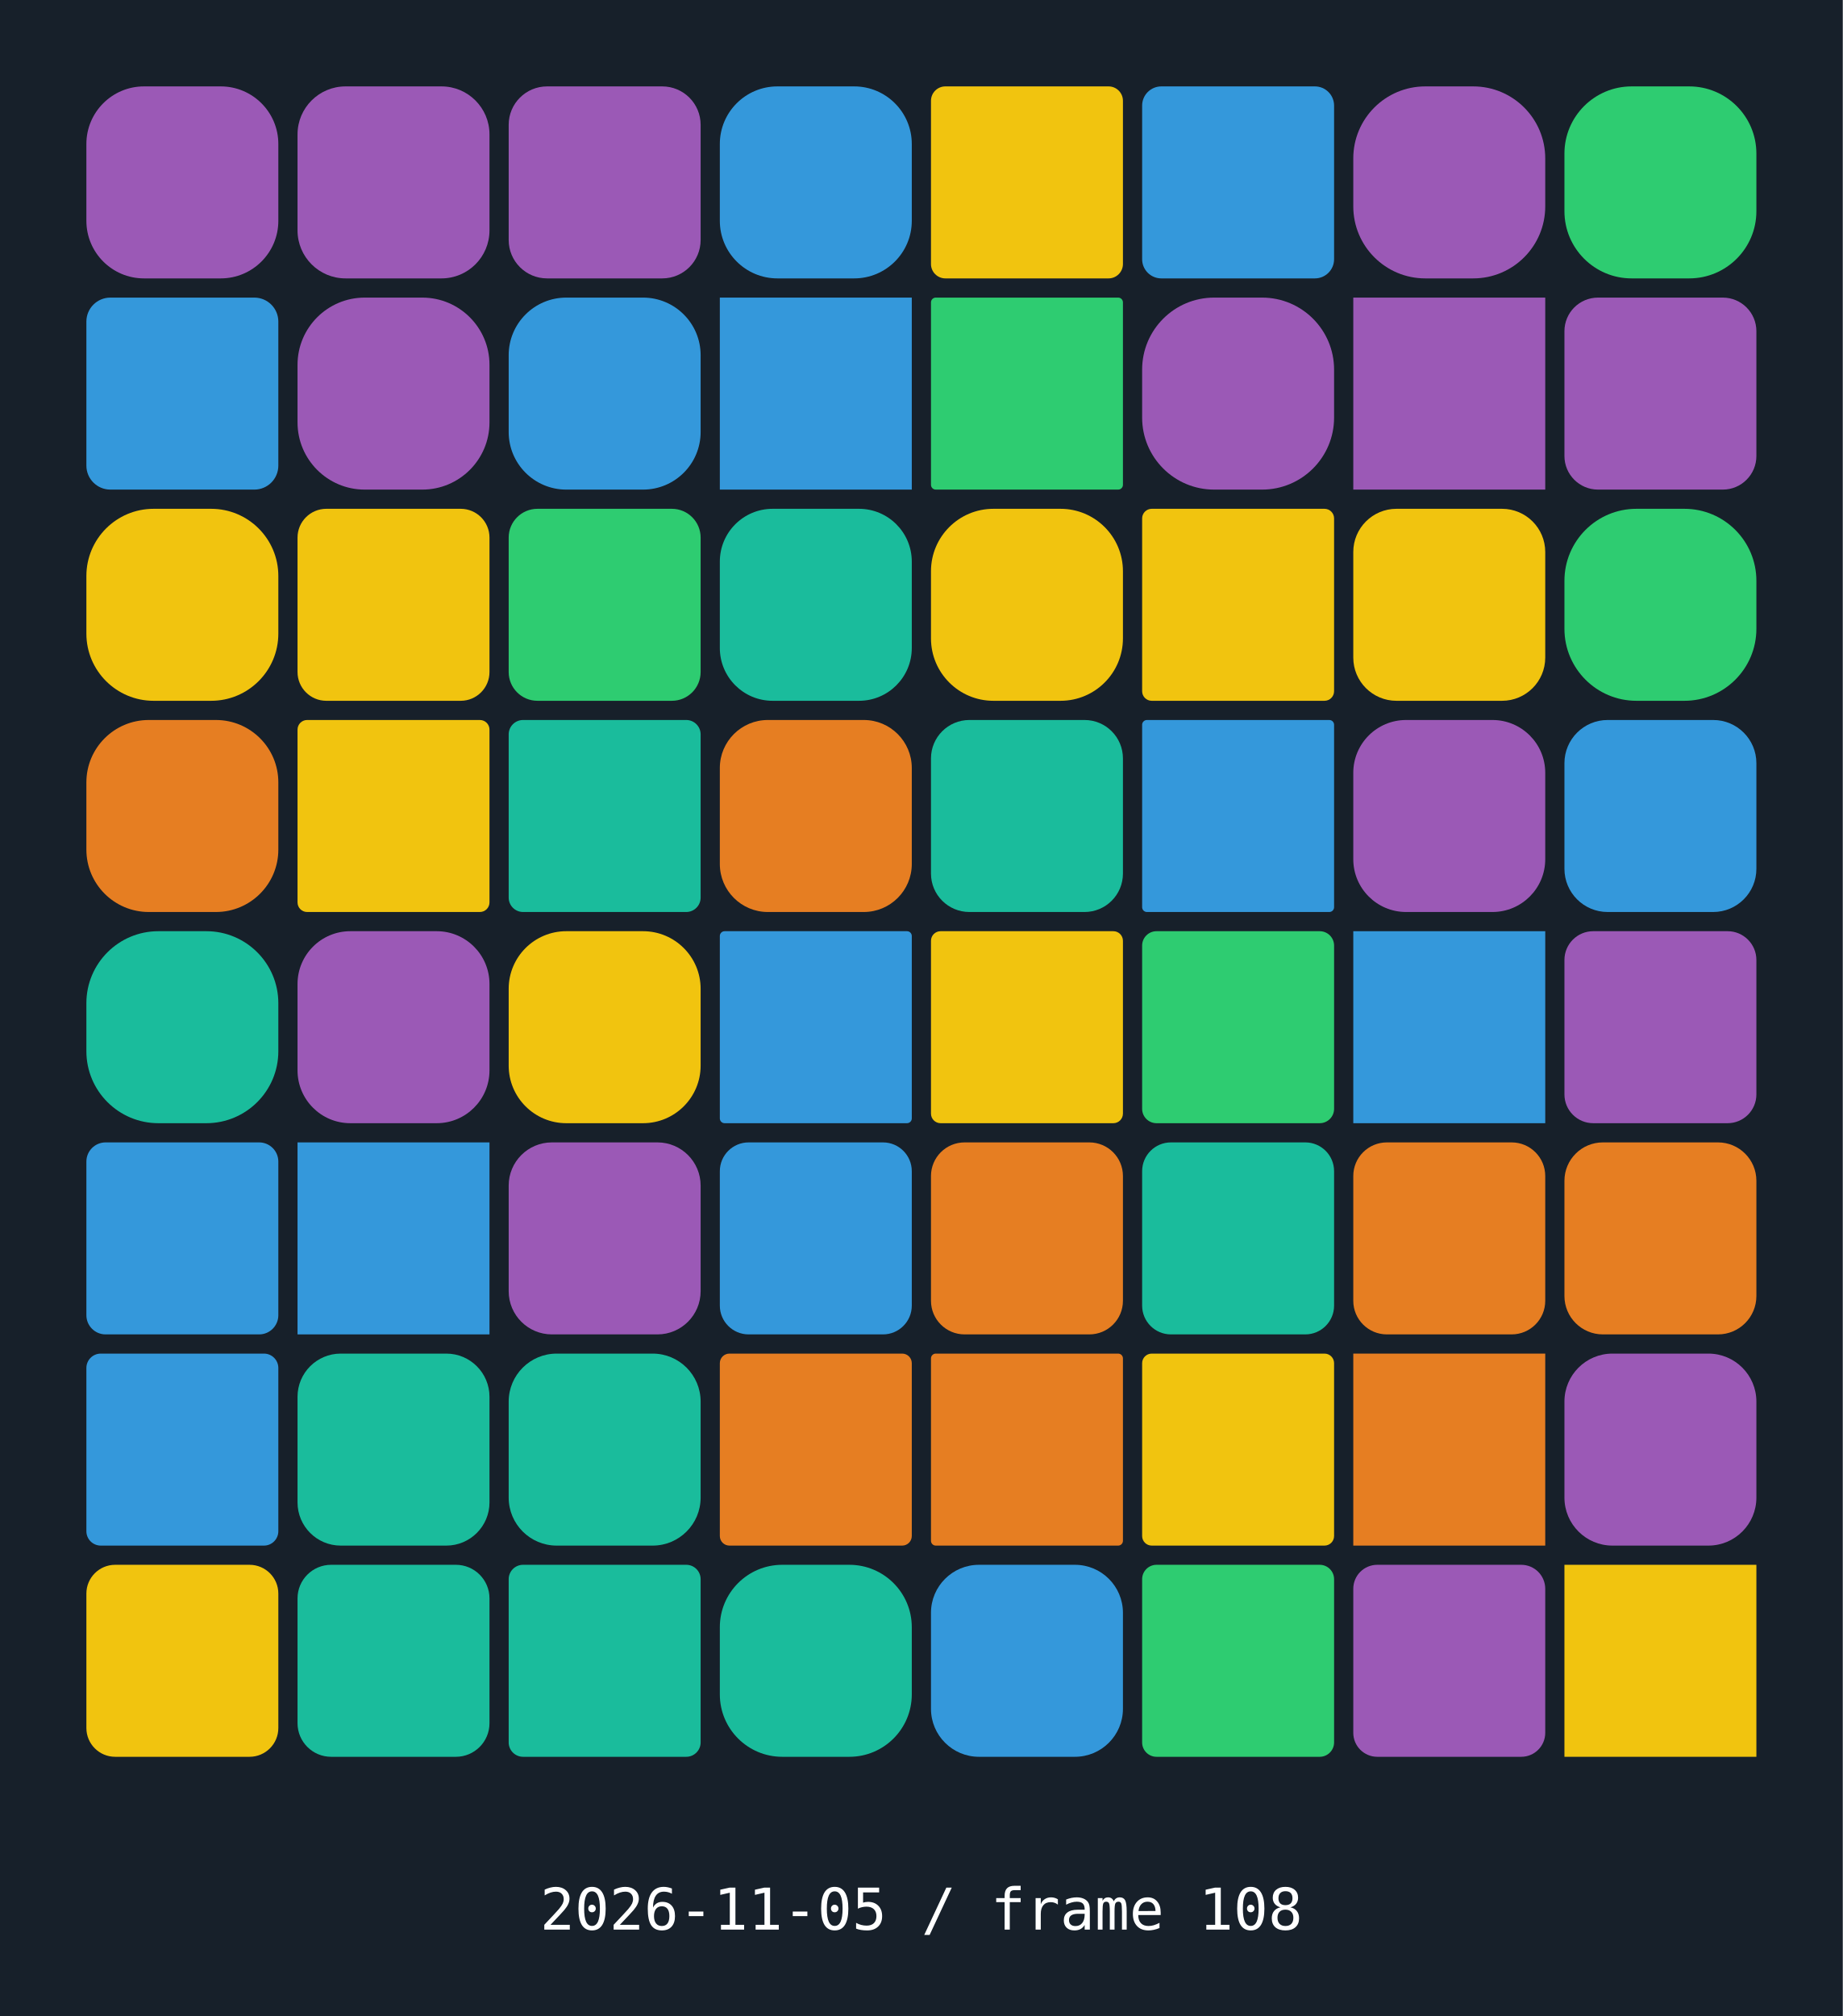
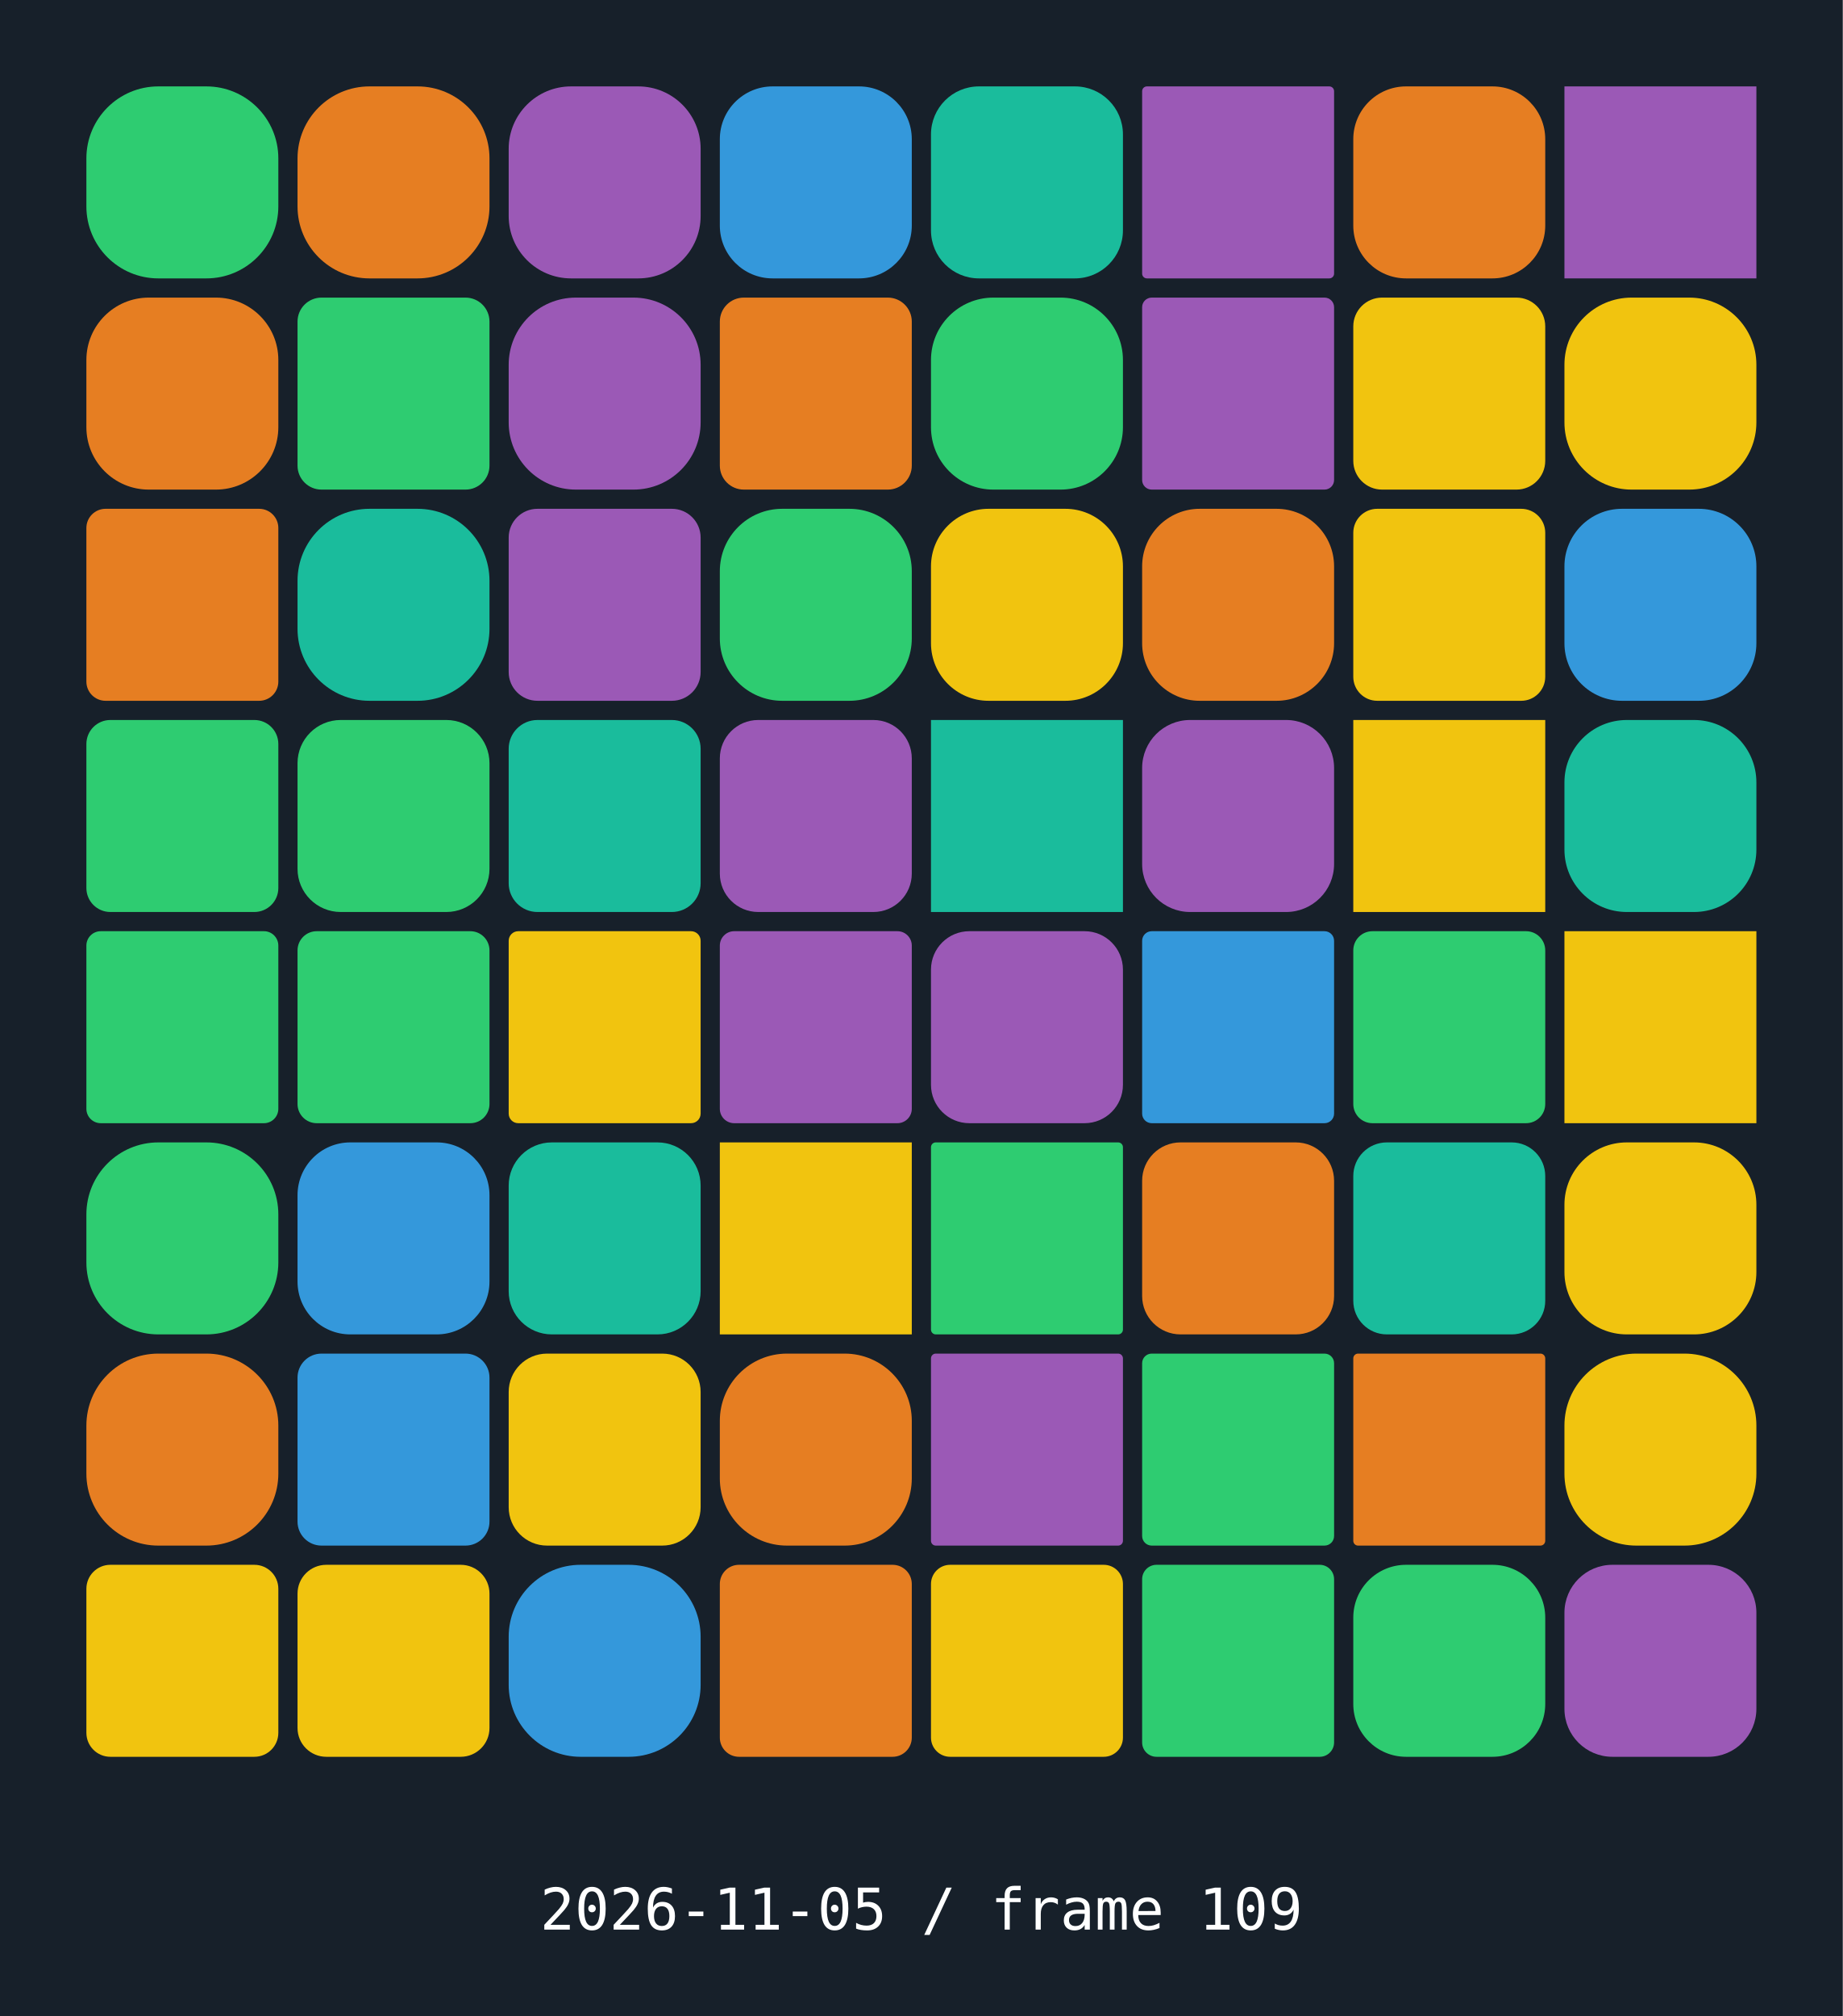
<svg xmlns="http://www.w3.org/2000/svg" width="384" height="420" viewBox="0 0 384 420">
  <rect width="384" height="420" fill="#17202a" />
-   <rect x="18" y="18" width="40" height="40" rx="12" fill="#9b59b6" />
-   <rect x="62" y="18" width="40" height="40" rx="10" fill="#9b59b6" />
-   <rect x="106" y="18" width="40" height="40" rx="8" fill="#9b59b6" />
-   <rect x="150" y="18" width="40" height="40" rx="12" fill="#3498db" />
-   <rect x="194" y="18" width="40" height="40" rx="3" fill="#f1c40f" />
-   <rect x="238" y="18" width="40" height="40" rx="4" fill="#3498db" />
-   <rect x="282" y="18" width="40" height="40" rx="15" fill="#9b59b6" />
-   <rect x="326" y="18" width="40" height="40" rx="14" fill="#2ecc71" />
-   <rect x="18" y="62" width="40" height="40" rx="5" fill="#3498db" />
-   <rect x="62" y="62" width="40" height="40" rx="14" fill="#9b59b6" />
-   <rect x="106" y="62" width="40" height="40" rx="12" fill="#3498db" />
-   <rect x="150" y="62" width="40" height="40" rx="0" fill="#3498db" />
-   <rect x="194" y="62" width="40" height="40" rx="1" fill="#2ecc71" />
-   <rect x="238" y="62" width="40" height="40" rx="15" fill="#9b59b6" />
-   <rect x="282" y="62" width="40" height="40" rx="0" fill="#9b59b6" />
-   <rect x="326" y="62" width="40" height="40" rx="7" fill="#9b59b6" />
-   <rect x="18" y="106" width="40" height="40" rx="14" fill="#f1c40f" />
-   <rect x="62" y="106" width="40" height="40" rx="6" fill="#f1c40f" />
-   <rect x="106" y="106" width="40" height="40" rx="6" fill="#2ecc71" />
-   <rect x="150" y="106" width="40" height="40" rx="11" fill="#1abc9c" />
-   <rect x="194" y="106" width="40" height="40" rx="13" fill="#f1c40f" />
-   <rect x="238" y="106" width="40" height="40" rx="2" fill="#f1c40f" />
-   <rect x="282" y="106" width="40" height="40" rx="9" fill="#f1c40f" />
-   <rect x="326" y="106" width="40" height="40" rx="15" fill="#2ecc71" />
-   <rect x="18" y="150" width="40" height="40" rx="13" fill="#e67e22" />
-   <rect x="62" y="150" width="40" height="40" rx="2" fill="#f1c40f" />
-   <rect x="106" y="150" width="40" height="40" rx="3" fill="#1abc9c" />
-   <rect x="150" y="150" width="40" height="40" rx="10" fill="#e67e22" />
-   <rect x="194" y="150" width="40" height="40" rx="8" fill="#1abc9c" />
-   <rect x="238" y="150" width="40" height="40" rx="1" fill="#3498db" />
-   <rect x="282" y="150" width="40" height="40" rx="11" fill="#9b59b6" />
-   <rect x="326" y="150" width="40" height="40" rx="9" fill="#3498db" />
-   <rect x="18" y="194" width="40" height="40" rx="15" fill="#1abc9c" />
-   <rect x="62" y="194" width="40" height="40" rx="11" fill="#9b59b6" />
-   <rect x="106" y="194" width="40" height="40" rx="12" fill="#f1c40f" />
-   <rect x="150" y="194" width="40" height="40" rx="1" fill="#3498db" />
-   <rect x="194" y="194" width="40" height="40" rx="2" fill="#f1c40f" />
-   <rect x="238" y="194" width="40" height="40" rx="3" fill="#2ecc71" />
-   <rect x="282" y="194" width="40" height="40" rx="0" fill="#3498db" />
-   <rect x="326" y="194" width="40" height="40" rx="6" fill="#9b59b6" />
-   <rect x="18" y="238" width="40" height="40" rx="4" fill="#3498db" />
-   <rect x="62" y="238" width="40" height="40" rx="0" fill="#3498db" />
-   <rect x="106" y="238" width="40" height="40" rx="9" fill="#9b59b6" />
-   <rect x="150" y="238" width="40" height="40" rx="6" fill="#3498db" />
-   <rect x="194" y="238" width="40" height="40" rx="7" fill="#e67e22" />
-   <rect x="238" y="238" width="40" height="40" rx="6" fill="#1abc9c" />
-   <rect x="282" y="238" width="40" height="40" rx="7" fill="#e67e22" />
-   <rect x="326" y="238" width="40" height="40" rx="8" fill="#e67e22" />
-   <rect x="18" y="282" width="40" height="40" rx="3" fill="#3498db" />
-   <rect x="62" y="282" width="40" height="40" rx="9" fill="#1abc9c" />
-   <rect x="106" y="282" width="40" height="40" rx="10" fill="#1abc9c" />
-   <rect x="150" y="282" width="40" height="40" rx="2" fill="#e67e22" />
-   <rect x="194" y="282" width="40" height="40" rx="1" fill="#e67e22" />
-   <rect x="238" y="282" width="40" height="40" rx="2" fill="#f1c40f" />
-   <rect x="282" y="282" width="40" height="40" rx="0" fill="#e67e22" />
-   <rect x="326" y="282" width="40" height="40" rx="10" fill="#9b59b6" />
-   <rect x="18" y="326" width="40" height="40" rx="6" fill="#f1c40f" />
-   <rect x="62" y="326" width="40" height="40" rx="7" fill="#1abc9c" />
-   <rect x="106" y="326" width="40" height="40" rx="3" fill="#1abc9c" />
-   <rect x="150" y="326" width="40" height="40" rx="13" fill="#1abc9c" />
-   <rect x="194" y="326" width="40" height="40" rx="10" fill="#3498db" />
+   <rect x="18" y="18" width="40" height="40" rx="15" fill="#2ecc71" />
+   <rect x="62" y="18" width="40" height="40" rx="15" fill="#e67e22" />
+   <rect x="106" y="18" width="40" height="40" rx="13" fill="#9b59b6" />
+   <rect x="150" y="18" width="40" height="40" rx="11" fill="#3498db" />
+   <rect x="194" y="18" width="40" height="40" rx="10" fill="#1abc9c" />
+   <rect x="238" y="18" width="40" height="40" rx="1" fill="#9b59b6" />
+   <rect x="282" y="18" width="40" height="40" rx="11" fill="#e67e22" />
+   <rect x="326" y="18" width="40" height="40" rx="0" fill="#9b59b6" />
+   <rect x="18" y="62" width="40" height="40" rx="13" fill="#e67e22" />
+   <rect x="62" y="62" width="40" height="40" rx="5" fill="#2ecc71" />
+   <rect x="106" y="62" width="40" height="40" rx="14" fill="#9b59b6" />
+   <rect x="150" y="62" width="40" height="40" rx="5" fill="#e67e22" />
+   <rect x="194" y="62" width="40" height="40" rx="13" fill="#2ecc71" />
+   <rect x="238" y="62" width="40" height="40" rx="2" fill="#9b59b6" />
+   <rect x="282" y="62" width="40" height="40" rx="6" fill="#f1c40f" />
+   <rect x="326" y="62" width="40" height="40" rx="14" fill="#f1c40f" />
+   <rect x="18" y="106" width="40" height="40" rx="4" fill="#e67e22" />
+   <rect x="62" y="106" width="40" height="40" rx="15" fill="#1abc9c" />
+   <rect x="106" y="106" width="40" height="40" rx="6" fill="#9b59b6" />
+   <rect x="150" y="106" width="40" height="40" rx="13" fill="#2ecc71" />
+   <rect x="194" y="106" width="40" height="40" rx="12" fill="#f1c40f" />
+   <rect x="238" y="106" width="40" height="40" rx="12" fill="#e67e22" />
+   <rect x="282" y="106" width="40" height="40" rx="5" fill="#f1c40f" />
+   <rect x="326" y="106" width="40" height="40" rx="12" fill="#3498db" />
+   <rect x="18" y="150" width="40" height="40" rx="5" fill="#2ecc71" />
+   <rect x="62" y="150" width="40" height="40" rx="9" fill="#2ecc71" />
+   <rect x="106" y="150" width="40" height="40" rx="6" fill="#1abc9c" />
+   <rect x="150" y="150" width="40" height="40" rx="8" fill="#9b59b6" />
+   <rect x="194" y="150" width="40" height="40" rx="0" fill="#1abc9c" />
+   <rect x="238" y="150" width="40" height="40" rx="10" fill="#9b59b6" />
+   <rect x="282" y="150" width="40" height="40" rx="0" fill="#f1c40f" />
+   <rect x="326" y="150" width="40" height="40" rx="13" fill="#1abc9c" />
+   <rect x="18" y="194" width="40" height="40" rx="3" fill="#2ecc71" />
+   <rect x="62" y="194" width="40" height="40" rx="4" fill="#2ecc71" />
+   <rect x="106" y="194" width="40" height="40" rx="2" fill="#f1c40f" />
+   <rect x="150" y="194" width="40" height="40" rx="3" fill="#9b59b6" />
+   <rect x="194" y="194" width="40" height="40" rx="8" fill="#9b59b6" />
+   <rect x="238" y="194" width="40" height="40" rx="2" fill="#3498db" />
+   <rect x="282" y="194" width="40" height="40" rx="4" fill="#2ecc71" />
+   <rect x="326" y="194" width="40" height="40" rx="0" fill="#f1c40f" />
+   <rect x="18" y="238" width="40" height="40" rx="15" fill="#2ecc71" />
+   <rect x="62" y="238" width="40" height="40" rx="11" fill="#3498db" />
+   <rect x="106" y="238" width="40" height="40" rx="9" fill="#1abc9c" />
+   <rect x="150" y="238" width="40" height="40" rx="0" fill="#f1c40f" />
+   <rect x="194" y="238" width="40" height="40" rx="1" fill="#2ecc71" />
+   <rect x="238" y="238" width="40" height="40" rx="8" fill="#e67e22" />
+   <rect x="282" y="238" width="40" height="40" rx="7" fill="#1abc9c" />
+   <rect x="326" y="238" width="40" height="40" rx="13" fill="#f1c40f" />
+   <rect x="18" y="282" width="40" height="40" rx="15" fill="#e67e22" />
+   <rect x="62" y="282" width="40" height="40" rx="5" fill="#3498db" />
+   <rect x="106" y="282" width="40" height="40" rx="8" fill="#f1c40f" />
+   <rect x="150" y="282" width="40" height="40" rx="14" fill="#e67e22" />
+   <rect x="194" y="282" width="40" height="40" rx="1" fill="#9b59b6" />
+   <rect x="238" y="282" width="40" height="40" rx="2" fill="#2ecc71" />
+   <rect x="282" y="282" width="40" height="40" rx="1" fill="#e67e22" />
+   <rect x="326" y="282" width="40" height="40" rx="15" fill="#f1c40f" />
+   <rect x="18" y="326" width="40" height="40" rx="5" fill="#f1c40f" />
+   <rect x="62" y="326" width="40" height="40" rx="6" fill="#f1c40f" />
+   <rect x="106" y="326" width="40" height="40" rx="15" fill="#3498db" />
+   <rect x="150" y="326" width="40" height="40" rx="4" fill="#e67e22" />
+   <rect x="194" y="326" width="40" height="40" rx="4" fill="#f1c40f" />
  <rect x="238" y="326" width="40" height="40" rx="3" fill="#2ecc71" />
-   <rect x="282" y="326" width="40" height="40" rx="5" fill="#9b59b6" />
-   <rect x="326" y="326" width="40" height="40" rx="0" fill="#f1c40f" />
-   <text x="192" y="402" text-anchor="middle" fill="#ffffff" font-family="monospace">2026-11-05 / frame 108</text>
+   <rect x="282" y="326" width="40" height="40" rx="11" fill="#2ecc71" />
+   <rect x="326" y="326" width="40" height="40" rx="10" fill="#9b59b6" />
+   <text x="192" y="402" text-anchor="middle" fill="#ffffff" font-family="monospace">2026-11-05 / frame 109</text>
</svg>
